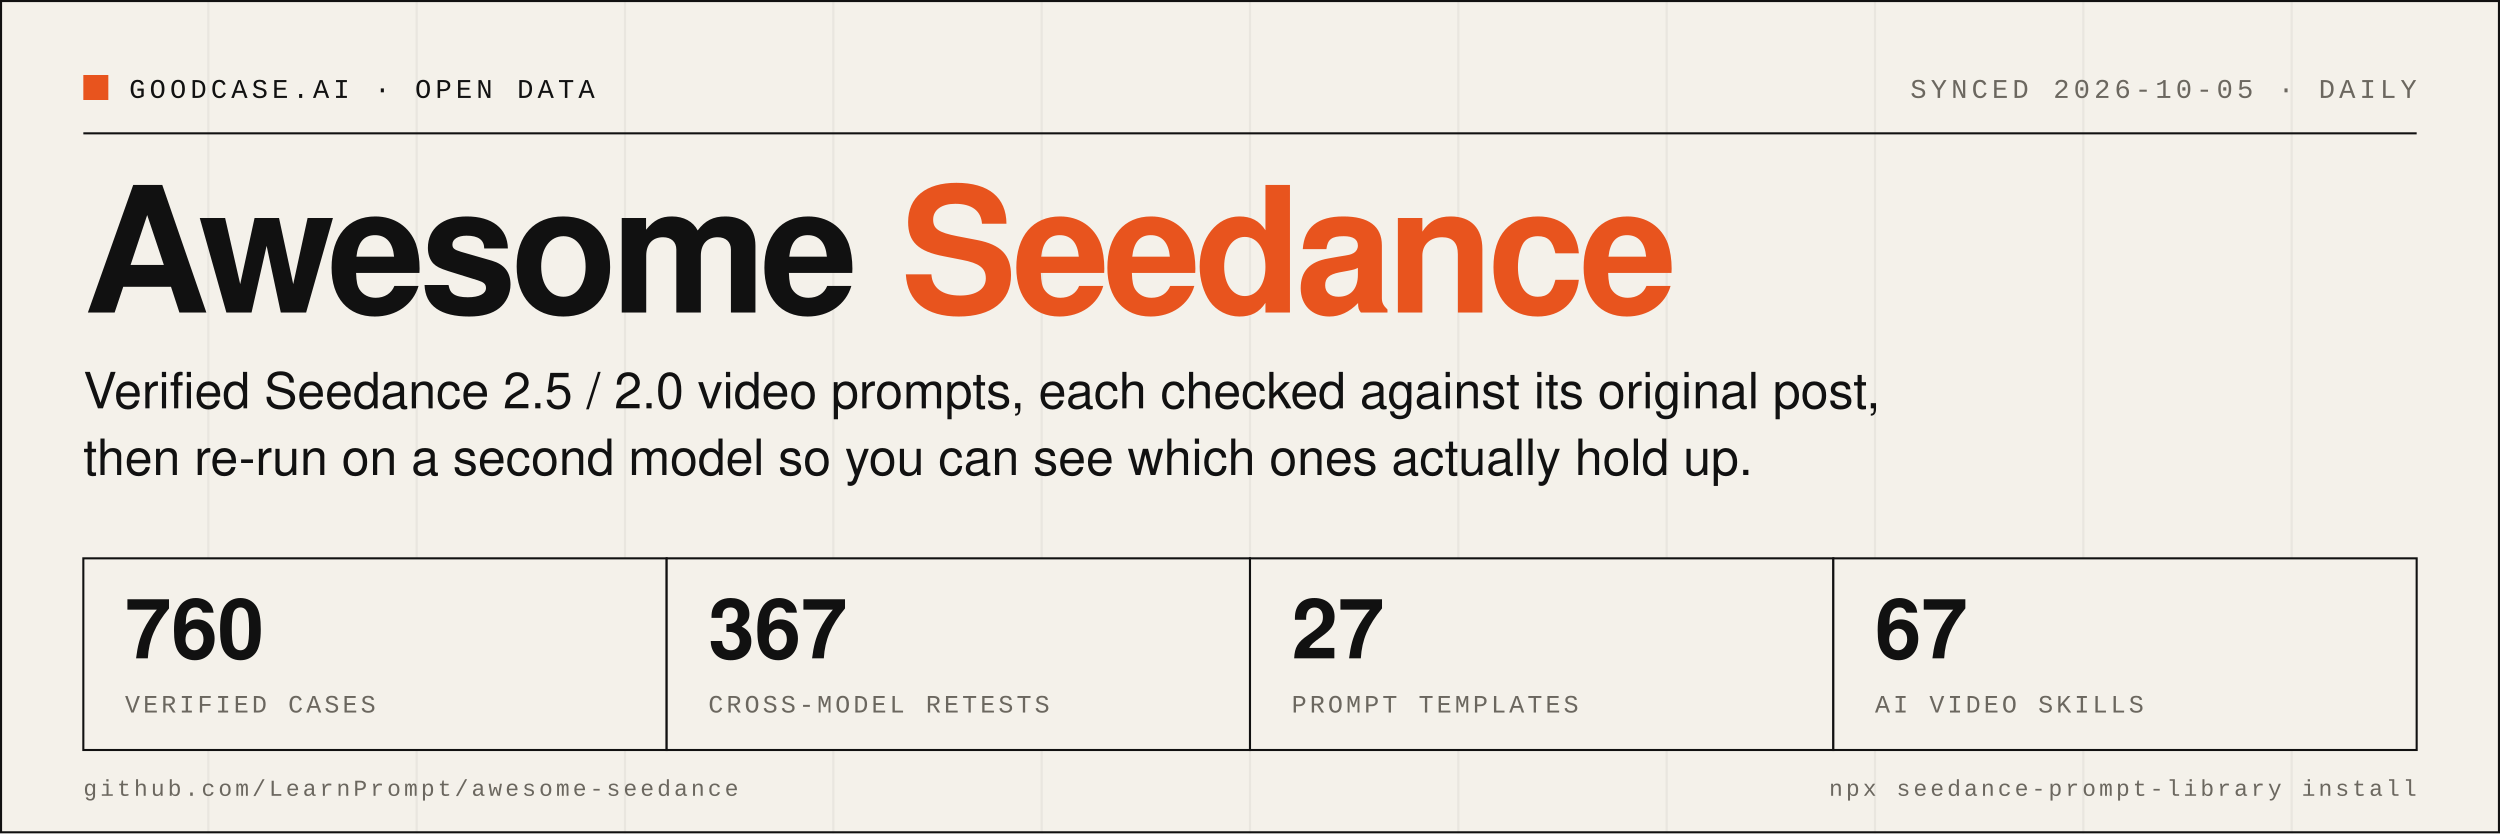
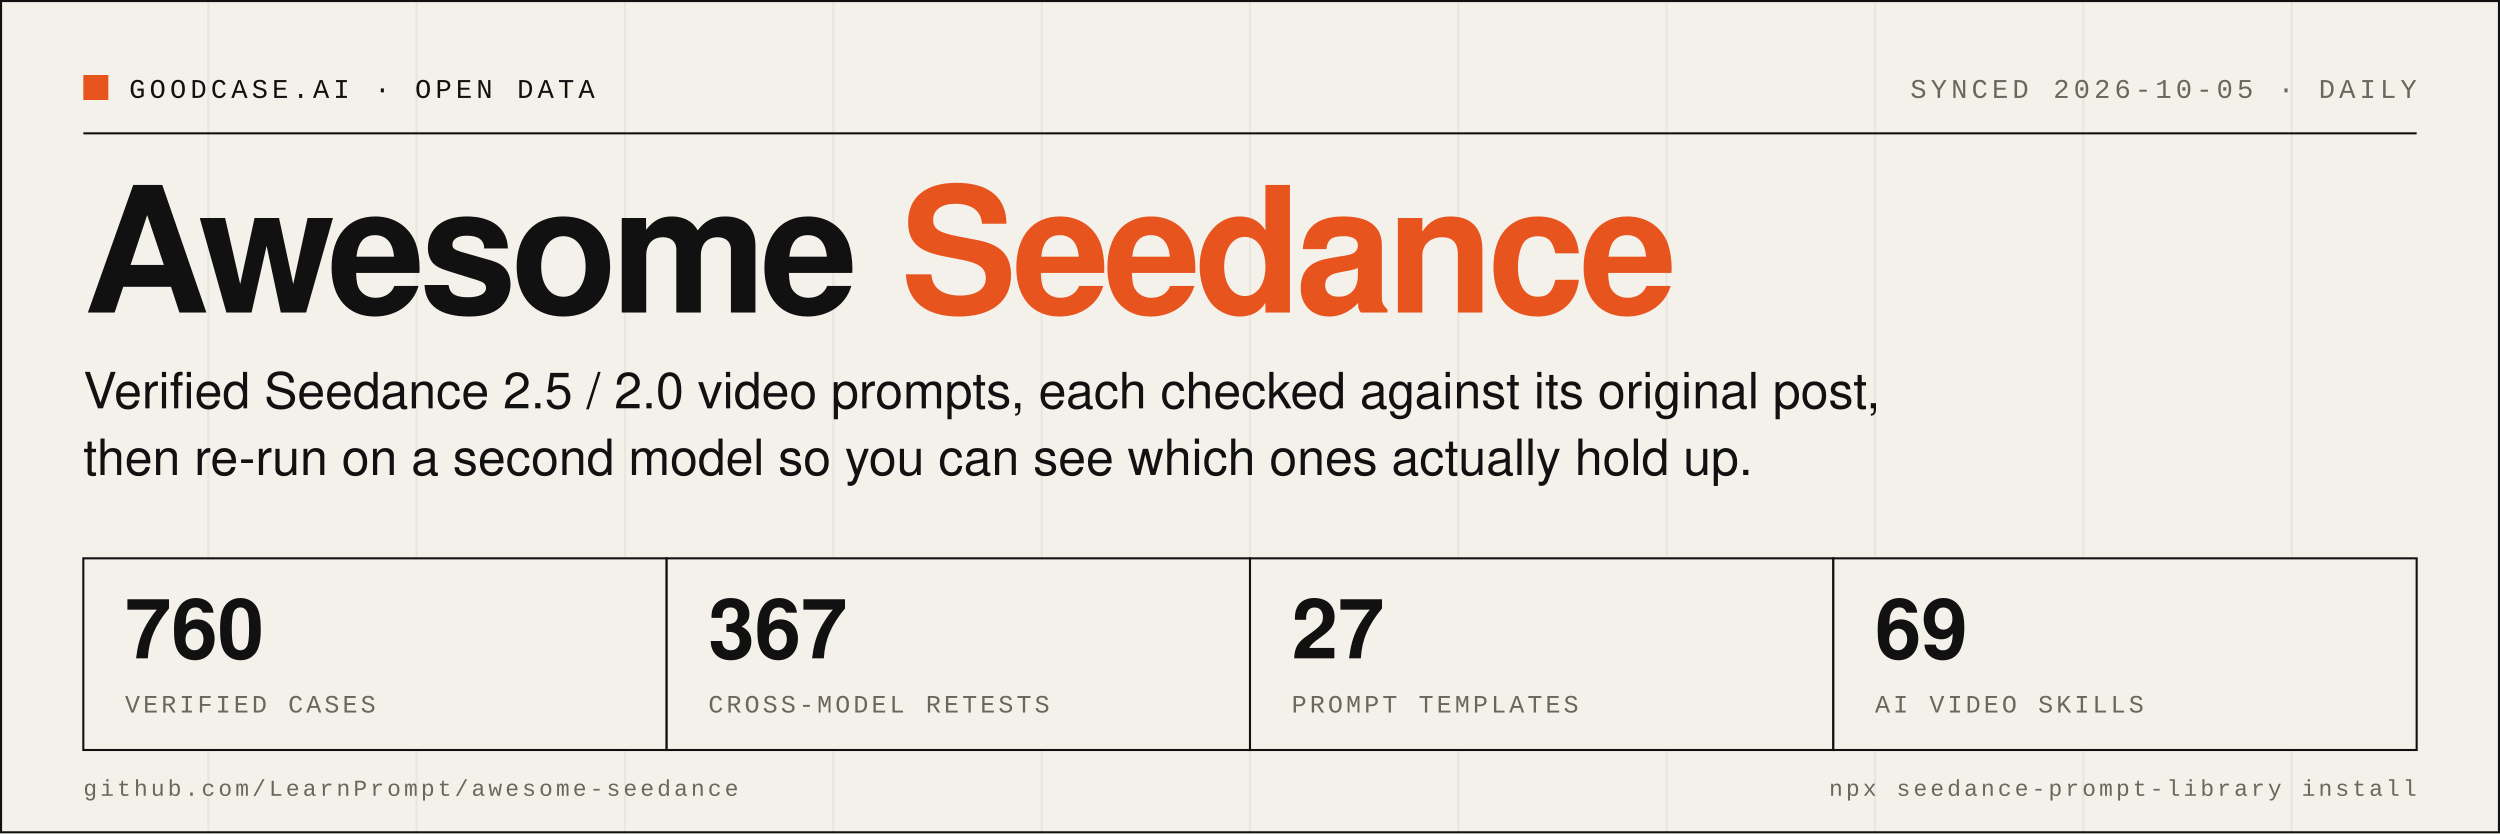
- <svg xmlns="http://www.w3.org/2000/svg" width="1200" height="400" viewBox="0 0 1200 400" role="img" aria-label="Awesome Seedance: 760 verified cases, 367 cross-model retests, 27 prompt templates, 67 AI video skills">
+ <svg xmlns="http://www.w3.org/2000/svg" width="1200" height="400" viewBox="0 0 1200 400" role="img" aria-label="Awesome Seedance: 760 verified cases, 367 cross-model retests, 27 prompt templates, 69 AI video skills">
  <rect width="1200" height="400" fill="#F4F1EA" />
  <line x1="0" y1="0" x2="0" y2="400" stroke="#111111" stroke-opacity="0.05" stroke-width="1" />
  <line x1="100" y1="0" x2="100" y2="400" stroke="#111111" stroke-opacity="0.05" stroke-width="1" />
  <line x1="200" y1="0" x2="200" y2="400" stroke="#111111" stroke-opacity="0.05" stroke-width="1" />
  <line x1="300" y1="0" x2="300" y2="400" stroke="#111111" stroke-opacity="0.05" stroke-width="1" />
  <line x1="400" y1="0" x2="400" y2="400" stroke="#111111" stroke-opacity="0.05" stroke-width="1" />
  <line x1="500" y1="0" x2="500" y2="400" stroke="#111111" stroke-opacity="0.05" stroke-width="1" />
  <line x1="600" y1="0" x2="600" y2="400" stroke="#111111" stroke-opacity="0.05" stroke-width="1" />
  <line x1="700" y1="0" x2="700" y2="400" stroke="#111111" stroke-opacity="0.05" stroke-width="1" />
  <line x1="800" y1="0" x2="800" y2="400" stroke="#111111" stroke-opacity="0.05" stroke-width="1" />
  <line x1="900" y1="0" x2="900" y2="400" stroke="#111111" stroke-opacity="0.05" stroke-width="1" />
  <line x1="1000" y1="0" x2="1000" y2="400" stroke="#111111" stroke-opacity="0.05" stroke-width="1" />
  <line x1="1100" y1="0" x2="1100" y2="400" stroke="#111111" stroke-opacity="0.05" stroke-width="1" />
  <rect x="0.5" y="0.5" width="1199" height="399" fill="none" stroke="#111111" stroke-width="1" />
  <rect x="40" y="36" width="12" height="12" fill="#E8541E" />
  <text x="62" y="47" font-family="SFMono-Regular, Menlo, Consolas, 'Liberation Mono', monospace" font-size="13" letter-spacing="2" fill="#111111">GOODCASE.AI · OPEN DATA</text>
  <text x="1160" y="47" text-anchor="end" font-family="SFMono-Regular, Menlo, Consolas, 'Liberation Mono', monospace" font-size="13" letter-spacing="2" fill="#6B675F">SYNCED 2026-10-05 · DAILY</text>
  <line x1="40" y1="64" x2="1160" y2="64" stroke="#111111" stroke-width="1" />
  <text x="40" y="150" font-family="Helvetica Neue, Helvetica, Arial, 'PingFang SC', sans-serif" font-size="84" font-weight="800" letter-spacing="-3" fill="#111111">Awesome <tspan fill="#E8541E">Seedance</tspan>
  </text>
  <text x="40" y="196" font-family="Helvetica Neue, Helvetica, Arial, 'PingFang SC', sans-serif" font-size="24" fill="#111111">Verified Seedance 2.5 / 2.0 video prompts, each checked against its original post,</text>
  <text x="40" y="228" font-family="Helvetica Neue, Helvetica, Arial, 'PingFang SC', sans-serif" font-size="24" fill="#111111">then re-run on a second model so you can see which ones actually hold up.</text>
  <rect x="40" y="268" width="280" height="92" fill="#F4F1EA" stroke="#111111" stroke-width="1" />
  <text x="60" y="316" font-family="Helvetica Neue, Helvetica, Arial, 'PingFang SC', sans-serif" font-size="40" font-weight="700" fill="#111111">760</text>
  <text x="60" y="342" font-family="SFMono-Regular, Menlo, Consolas, 'Liberation Mono', monospace" font-size="12" letter-spacing="1.5" fill="#6B675F">VERIFIED CASES</text>
  <rect x="320" y="268" width="280" height="92" fill="#F4F1EA" stroke="#111111" stroke-width="1" />
  <text x="340" y="316" font-family="Helvetica Neue, Helvetica, Arial, 'PingFang SC', sans-serif" font-size="40" font-weight="700" fill="#111111">367</text>
  <text x="340" y="342" font-family="SFMono-Regular, Menlo, Consolas, 'Liberation Mono', monospace" font-size="12" letter-spacing="1.5" fill="#6B675F">CROSS-MODEL RETESTS</text>
  <rect x="600" y="268" width="280" height="92" fill="#F4F1EA" stroke="#111111" stroke-width="1" />
  <text x="620" y="316" font-family="Helvetica Neue, Helvetica, Arial, 'PingFang SC', sans-serif" font-size="40" font-weight="700" fill="#111111">27</text>
  <text x="620" y="342" font-family="SFMono-Regular, Menlo, Consolas, 'Liberation Mono', monospace" font-size="12" letter-spacing="1.5" fill="#6B675F">PROMPT TEMPLATES</text>
  <rect x="880" y="268" width="280" height="92" fill="#F4F1EA" stroke="#111111" stroke-width="1" />
-   <text x="900" y="316" font-family="Helvetica Neue, Helvetica, Arial, 'PingFang SC', sans-serif" font-size="40" font-weight="700" fill="#111111">67</text>
+   <text x="900" y="316" font-family="Helvetica Neue, Helvetica, Arial, 'PingFang SC', sans-serif" font-size="40" font-weight="700" fill="#111111">69</text>
  <text x="900" y="342" font-family="SFMono-Regular, Menlo, Consolas, 'Liberation Mono', monospace" font-size="12" letter-spacing="1.5" fill="#6B675F">AI VIDEO SKILLS</text>
  <text x="40" y="382" font-family="SFMono-Regular, Menlo, Consolas, 'Liberation Mono', monospace" font-size="11" letter-spacing="1.5" fill="#6B675F">github.com/LearnPrompt/awesome-seedance</text>
  <text x="1160" y="382" text-anchor="end" font-family="SFMono-Regular, Menlo, Consolas, 'Liberation Mono', monospace" font-size="11" letter-spacing="1.5" fill="#6B675F">npx seedance-prompt-library install</text>
</svg>
